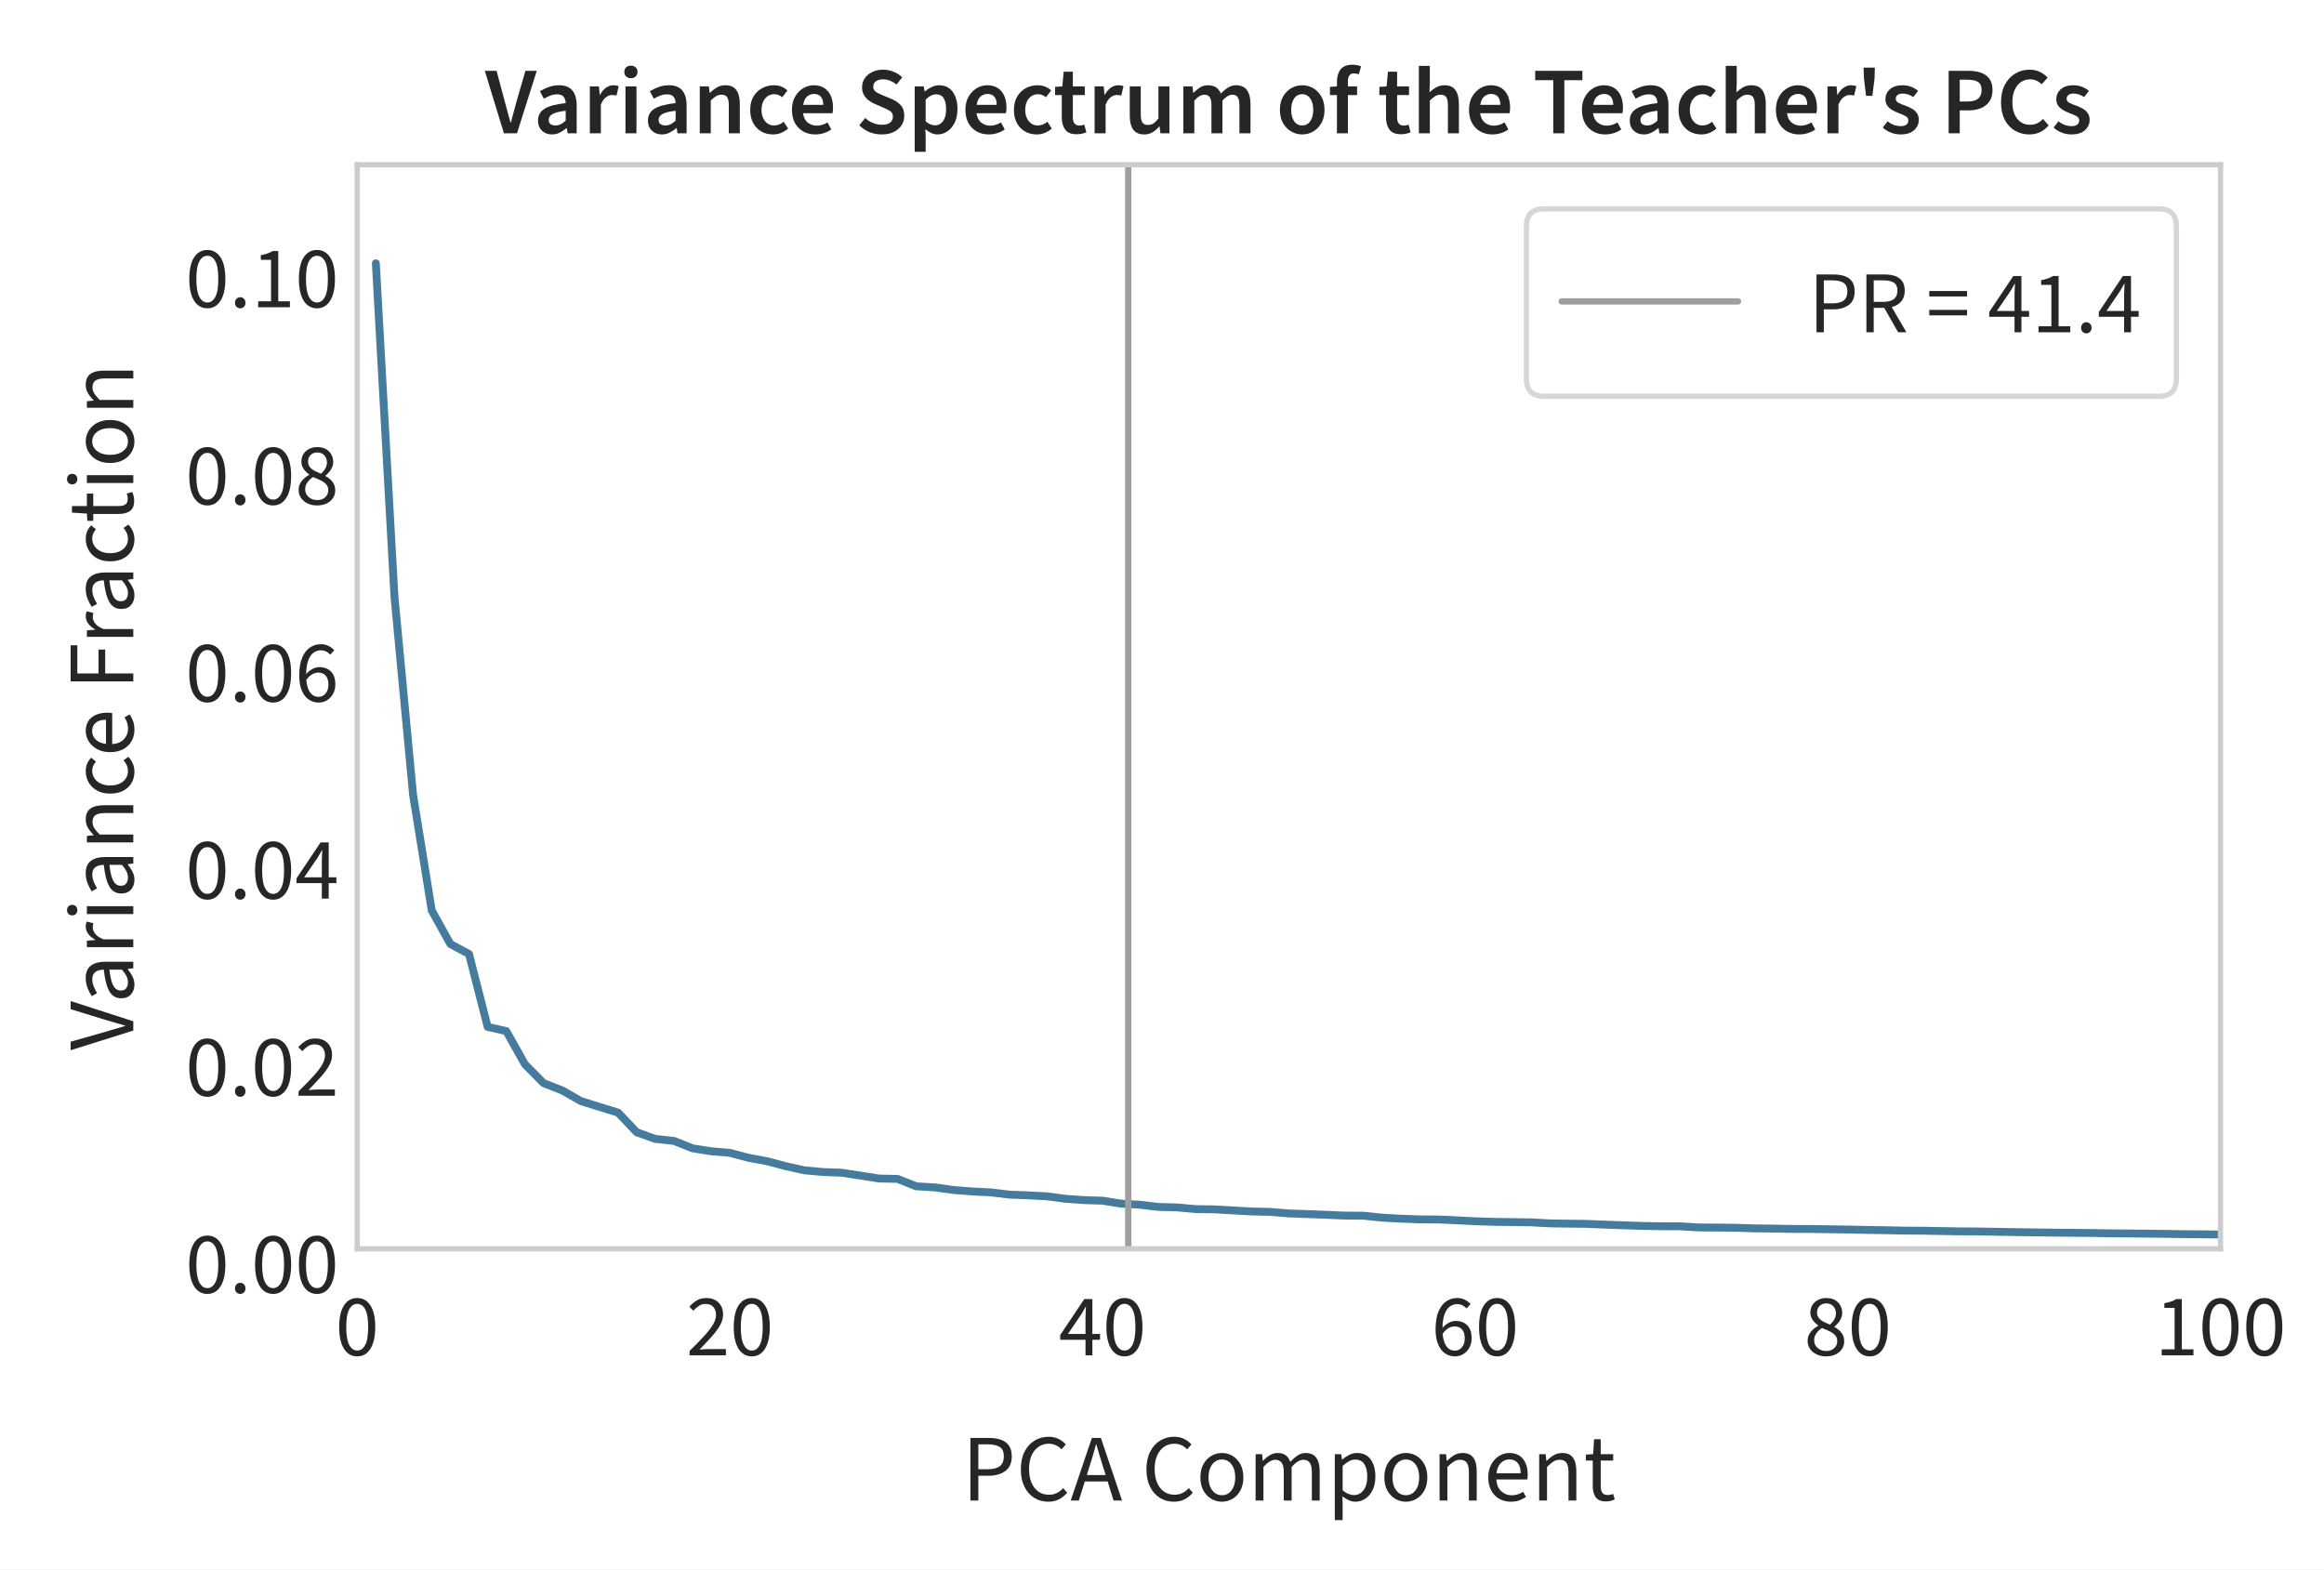
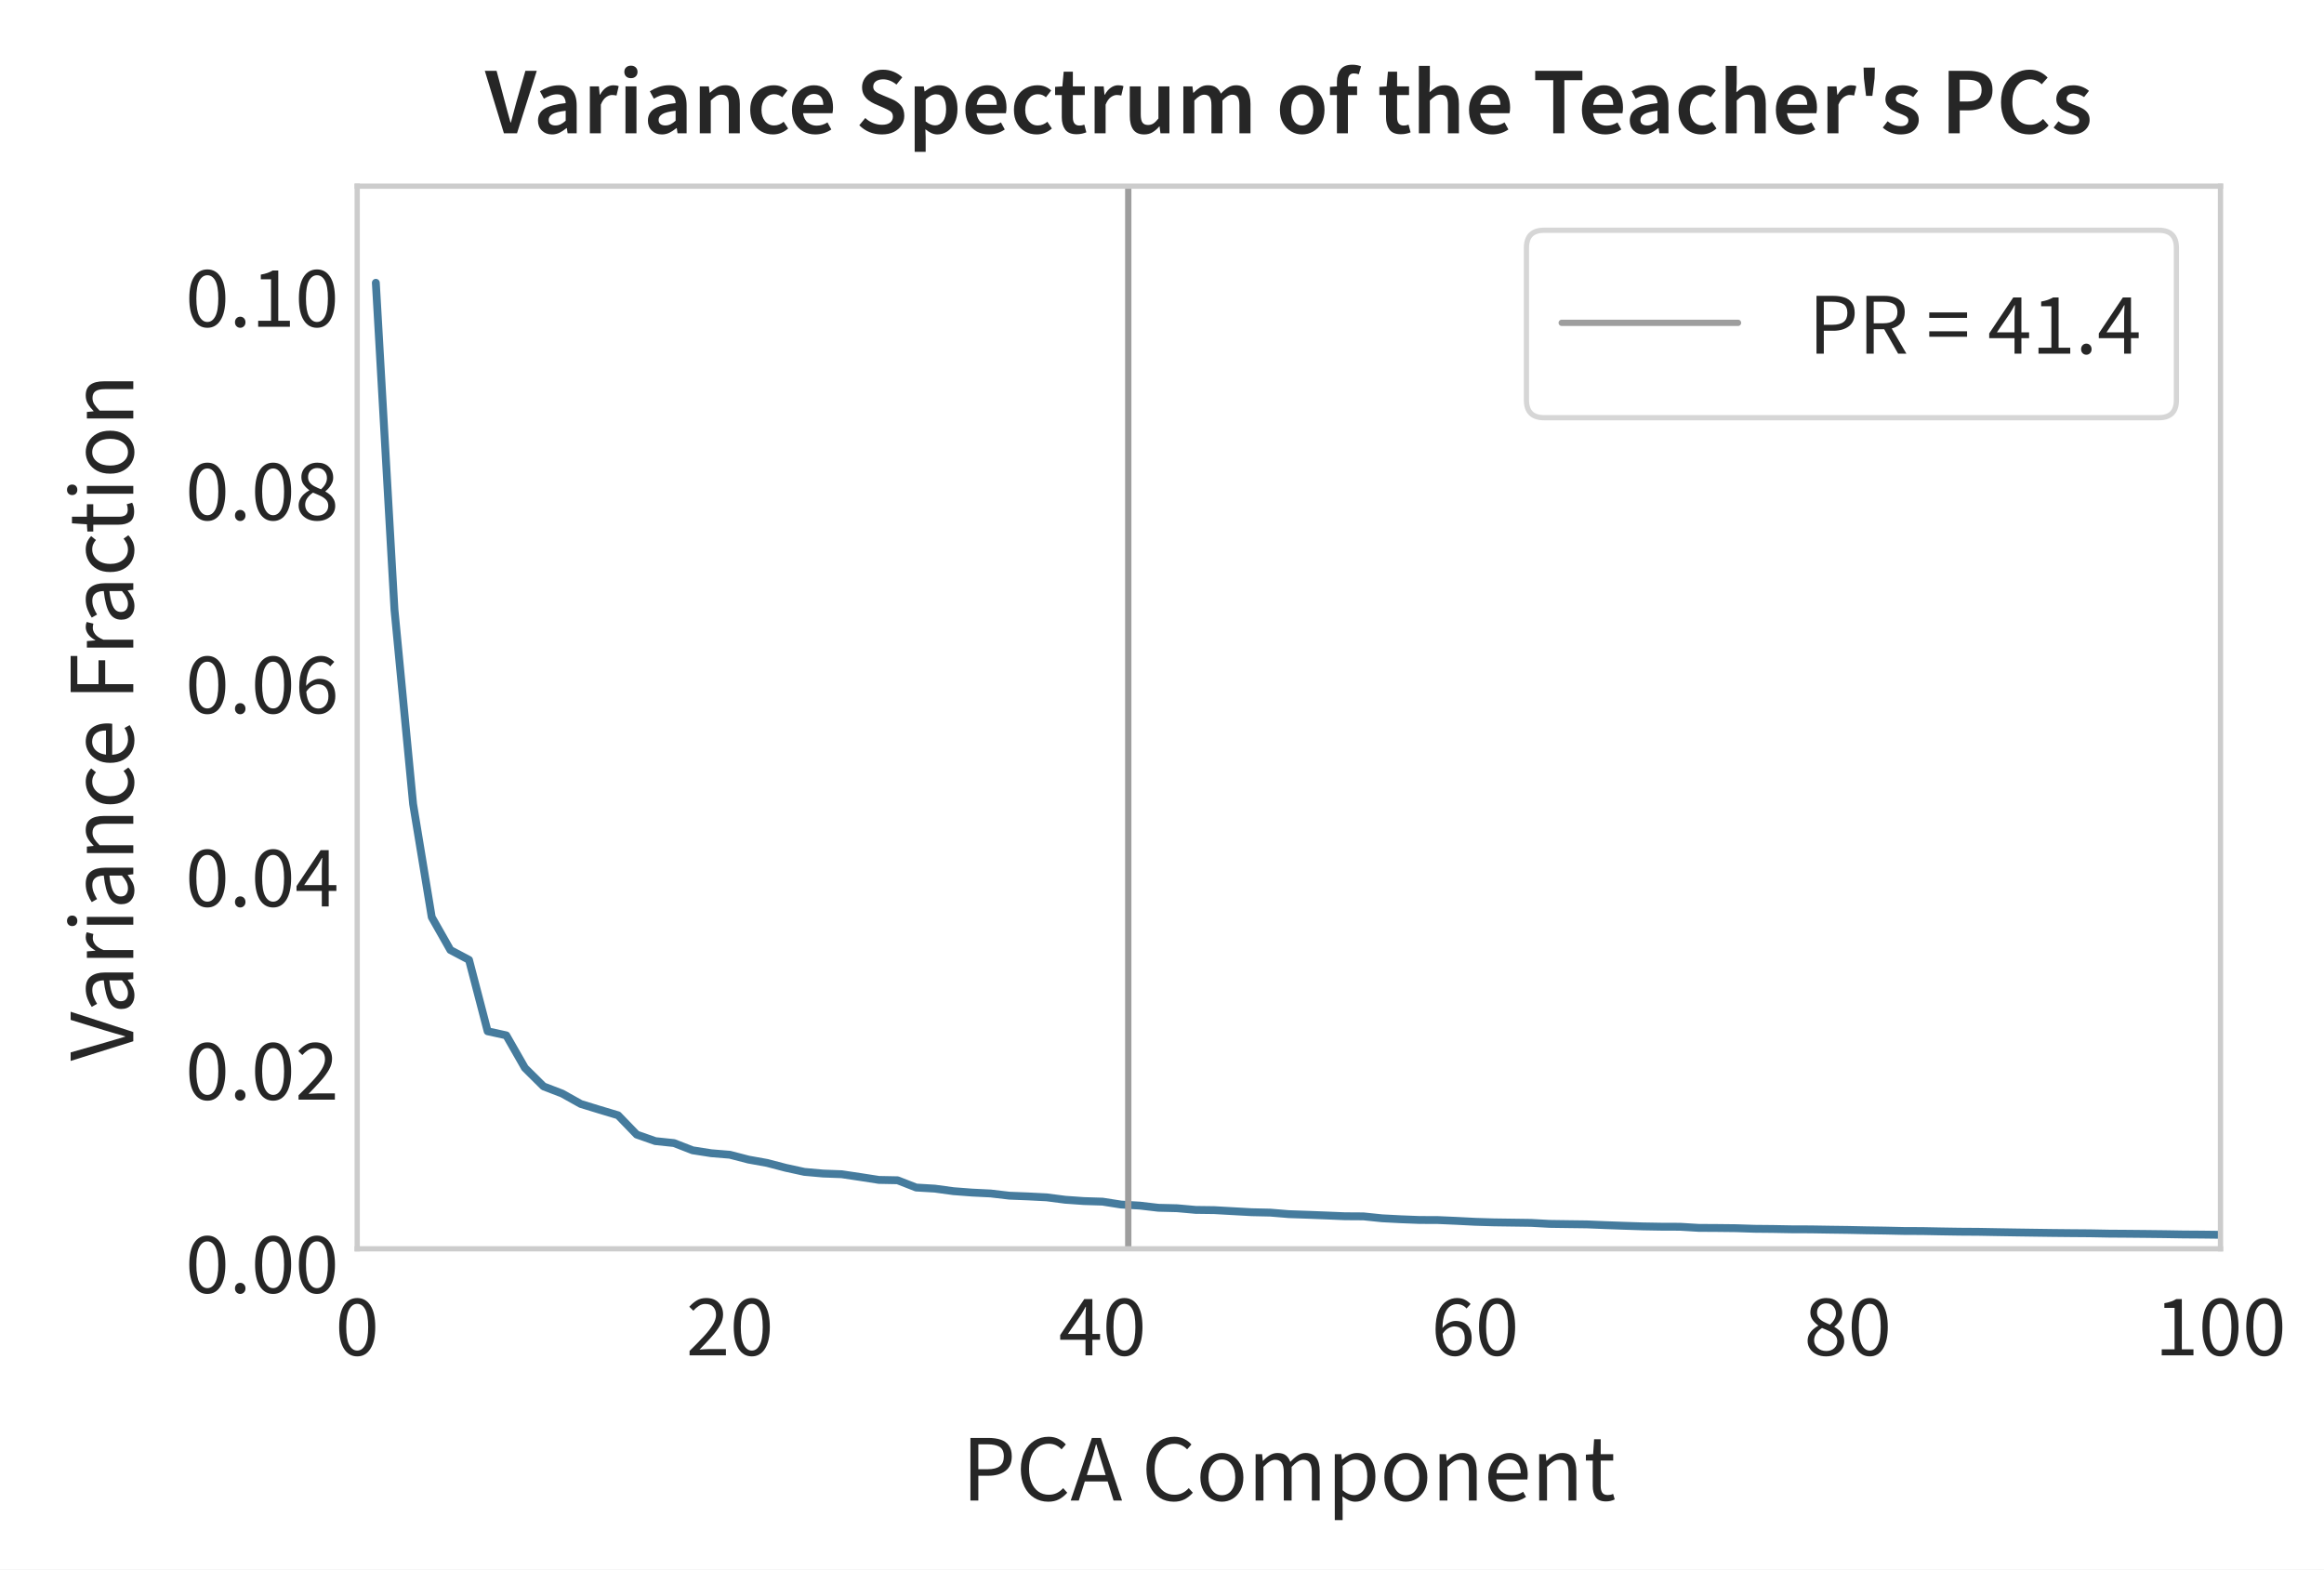
<svg xmlns="http://www.w3.org/2000/svg" xmlns:xlink="http://www.w3.org/1999/xlink" width="442.848pt" height="299.088pt" viewBox="0 0 442.848 299.088" version="1.1">
  <defs>
    <style type="text/css">*{stroke-linejoin: round; stroke-linecap: butt}</style>
  </defs>
  <g id="figure_1">
    <g id="patch_1">
      <path d="M 0 299.088  L 442.848 299.088  L 442.848 0  L 0 0  z " style="fill: #ffffff" />
    </g>
    <g id="axes_1">
      <g id="patch_2">
-         <path d="M 68.068 237.978  L 423.123 237.978  L 423.123 31.4  L 68.068 31.4  z " style="fill: #ffffff" />
+         <path d="M 68.068 237.978  L 423.123 237.978  L 423.123 35.48  L 68.068 35.48  z " style="fill: #ffffff" />
      </g>
      <g id="matplotlib.axis_1">
        <g id="xtick_1">
          <g id="line2d_1" />
          <g id="text_1">
            <g style="fill: #262626" transform="translate(63.89276 258.278) scale(0.168 -0.168)">
              <defs>
                <path id="SourceSans3-Regular-535" d="M 1594 -77  Q 979 -77 630 476  Q 282 1030 282 2054  Q 282 3085 630 3622  Q 979 4160 1594 4160  Q 2202 4160 2550 3622  Q 2899 3085 2899 2054  Q 2899 1030 2550 476  Q 2202 -77 1594 -77  z M 1594 346  Q 1952 346 2169 752  Q 2387 1158 2387 2054  Q 2387 2950 2169 3344  Q 1952 3738 1594 3738  Q 1235 3738 1014 3344  Q 794 2950 794 2054  Q 794 1158 1014 752  Q 1235 346 1594 346  z " transform="scale(0.015625)" />
              </defs>
              <use xlink:href="#SourceSans3-Regular-535" />
            </g>
          </g>
        </g>
        <g id="xtick_2">
          <g id="line2d_2" />
          <g id="text_2">
            <g style="fill: #262626" transform="translate(130.7287 258.278) scale(0.168 -0.168)">
              <defs>
                <path id="SourceSans3-Regular-537" d="M 256 0  L 256 320  Q 870 922 1299 1386  Q 1728 1850 1952 2227  Q 2176 2605 2176 2931  Q 2176 3283 1984 3507  Q 1792 3731 1402 3731  Q 1146 3731 928 3587  Q 710 3443 531 3238  L 237 3526  Q 493 3814 784 3987  Q 1075 4160 1466 4160  Q 2035 4160 2361 3830  Q 2688 3501 2688 2963  Q 2688 2566 2467 2176  Q 2246 1786 1862 1357  Q 1478 928 979 416  Q 1146 429 1325 441  Q 1504 454 1664 454  L 2893 454  L 2893 0  L 256 0  z " transform="scale(0.015625)" />
              </defs>
              <use xlink:href="#SourceSans3-Regular-537" />
              <use xlink:href="#SourceSans3-Regular-535" transform="translate(49.70312 0)" />
            </g>
          </g>
        </g>
        <g id="xtick_3">
          <g id="line2d_3" />
          <g id="text_3">
            <g style="fill: #262626" transform="translate(201.7396 258.278) scale(0.168 -0.168)">
              <defs>
                <path id="SourceSans3-Regular-539" d="M 666 1549  L 1946 1549  L 1946 2733  Q 1946 2899 1958 3129  Q 1971 3360 1978 3520  L 1952 3520  Q 1875 3373 1792 3232  Q 1709 3091 1619 2944  L 666 1549  z M 1946 0  L 1946 1126  L 109 1126  L 109 1472  L 1856 4083  L 2445 4083  L 2445 1549  L 3002 1549  L 3002 1126  L 2445 1126  L 2445 0  L 1946 0  z " transform="scale(0.015625)" />
              </defs>
              <use xlink:href="#SourceSans3-Regular-539" />
              <use xlink:href="#SourceSans3-Regular-535" transform="translate(49.70312 0)" />
            </g>
          </g>
        </g>
        <g id="xtick_4">
          <g id="line2d_4" />
          <g id="text_4">
            <g style="fill: #262626" transform="translate(272.7506 258.278) scale(0.168 -0.168)">
              <defs>
                <path id="SourceSans3-Regular-53b" d="M 1670 2099  Q 1472 2099 1241 1971  Q 1011 1843 819 1562  Q 870 966 1097 652  Q 1325 339 1715 339  Q 2016 339 2221 585  Q 2426 832 2426 1235  Q 2426 1632 2237 1865  Q 2048 2099 1670 2099  z M 1715 -77  Q 1318 -77 998 140  Q 678 358 492 796  Q 307 1235 307 1888  Q 307 2707 528 3206  Q 749 3706 1104 3933  Q 1459 4160 1862 4160  Q 2195 4160 2435 4035  Q 2675 3910 2848 3725  L 2554 3398  Q 2432 3546 2253 3632  Q 2074 3718 1882 3718  Q 1594 3718 1357 3555  Q 1120 3392 969 3011  Q 819 2630 806 1984  Q 998 2221 1254 2358  Q 1510 2496 1760 2496  Q 2291 2496 2608 2179  Q 2925 1862 2925 1235  Q 2925 845 2758 550  Q 2592 256 2320 89  Q 2048 -77 1715 -77  z " transform="scale(0.015625)" />
              </defs>
              <use xlink:href="#SourceSans3-Regular-53b" />
              <use xlink:href="#SourceSans3-Regular-535" transform="translate(49.70312 0)" />
            </g>
          </g>
        </g>
        <g id="xtick_5">
          <g id="line2d_5" />
          <g id="text_5">
            <g style="fill: #262626" transform="translate(343.7615 258.278) scale(0.168 -0.168)">
              <defs>
                <path id="SourceSans3-Regular-53d" d="M 1600 -77  Q 1216 -77 915 67  Q 614 211 438 467  Q 262 723 262 1043  Q 262 1312 374 1520  Q 486 1728 662 1885  Q 838 2042 1030 2144  L 1030 2170  Q 806 2330 633 2560  Q 461 2790 461 3110  Q 461 3424 614 3661  Q 768 3898 1030 4029  Q 1293 4160 1619 4160  Q 2150 4160 2460 3853  Q 2771 3546 2771 3072  Q 2771 2861 2681 2672  Q 2592 2483 2464 2332  Q 2336 2182 2208 2086  L 2208 2061  Q 2394 1958 2554 1817  Q 2714 1677 2816 1481  Q 2918 1286 2918 1011  Q 2918 710 2755 460  Q 2592 211 2294 67  Q 1997 -77 1600 -77  z M 1888 2227  Q 2093 2413 2205 2617  Q 2317 2822 2317 3046  Q 2317 3347 2131 3558  Q 1946 3770 1606 3770  Q 1325 3770 1136 3590  Q 947 3411 947 3110  Q 947 2867 1078 2707  Q 1210 2547 1427 2435  Q 1645 2323 1888 2227  z M 1613 314  Q 1971 314 2192 515  Q 2413 717 2413 1030  Q 2413 1293 2259 1459  Q 2106 1626 1853 1747  Q 1600 1869 1306 1984  Q 1062 1824 899 1600  Q 736 1376 736 1094  Q 736 755 989 534  Q 1242 314 1613 314  z " transform="scale(0.015625)" />
              </defs>
              <use xlink:href="#SourceSans3-Regular-53d" />
              <use xlink:href="#SourceSans3-Regular-535" transform="translate(49.70312 0)" />
            </g>
          </g>
        </g>
        <g id="xtick_6">
          <g id="line2d_6" />
          <g id="text_6">
            <g style="fill: #262626" transform="translate(410.5974 258.278) scale(0.168 -0.168)">
              <defs>
                <path id="SourceSans3-Regular-536" d="M 506 0  L 506 435  L 1440 435  L 1440 3443  L 698 3443  L 698 3782  Q 979 3834 1187 3907  Q 1395 3981 1562 4083  L 1965 4083  L 1965 435  L 2810 435  L 2810 0  L 506 0  z " transform="scale(0.015625)" />
              </defs>
              <use xlink:href="#SourceSans3-Regular-536" />
              <use xlink:href="#SourceSans3-Regular-535" transform="translate(49.70312 0)" />
              <use xlink:href="#SourceSans3-Regular-535" transform="translate(99.40625 0)" />
            </g>
          </g>
        </g>
        <g id="text_7">
          <g style="fill: #262626" transform="translate(183.2787 285.9548) scale(0.182 -0.182)">
            <defs>
              <path id="SourceSans3-Regular-11" d="M 576 0  L 576 4198  L 1773 4198  Q 2246 4198 2598 4083  Q 2950 3968 3148 3696  Q 3347 3424 3347 2963  Q 3347 2304 2918 1984  Q 2490 1664 1798 1664  L 1107 1664  L 1107 0  L 576 0  z M 1107 2099  L 1734 2099  Q 2285 2099 2550 2307  Q 2816 2515 2816 2963  Q 2816 3418 2537 3594  Q 2259 3770 1709 3770  L 1107 3770  L 1107 2099  z " transform="scale(0.015625)" />
              <path id="SourceSans3-Regular-4" d="M 2170 -77  Q 1645 -77 1229 182  Q 813 442 573 928  Q 333 1414 333 2099  Q 333 2778 576 3264  Q 819 3750 1241 4012  Q 1664 4275 2195 4275  Q 2573 4275 2870 4124  Q 3168 3974 3347 3757  L 3059 3430  Q 2893 3610 2678 3709  Q 2464 3808 2202 3808  Q 1811 3808 1513 3600  Q 1216 3392 1049 3014  Q 883 2637 883 2112  Q 883 1587 1046 1200  Q 1210 813 1507 601  Q 1805 390 2208 390  Q 2502 390 2736 502  Q 2970 614 3168 832  L 3443 525  Q 3187 237 2883 80  Q 2579 -77 2170 -77  z " transform="scale(0.015625)" />
              <path id="SourceSans3-Regular-2" d="M 1299 2349  L 1101 1709  L 2362 1709  L 2163 2349  Q 2048 2701 1945 3049  Q 1843 3398 1741 3763  L 1715 3763  Q 1619 3398 1516 3049  Q 1414 2701 1299 2349  z M 19 0  L 1440 4198  L 2042 4198  L 3462 0  L 2893 0  L 2496 1280  L 966 1280  L 563 0  L 19 0  z " transform="scale(0.015625)" />
              <path id="SourceSans3-Regular-1" transform="scale(0.015625)" />
              <path id="SourceSans3-Regular-2a" d="M 1734 -77  Q 1357 -77 1027 115  Q 698 307 496 672  Q 294 1037 294 1549  Q 294 2074 496 2438  Q 698 2803 1027 2995  Q 1357 3187 1734 3187  Q 2118 3187 2444 2995  Q 2771 2803 2972 2438  Q 3174 2074 3174 1549  Q 3174 1037 2972 672  Q 2771 307 2444 115  Q 2118 -77 1734 -77  z M 1734 358  Q 2138 358 2384 688  Q 2630 1018 2630 1549  Q 2630 2086 2384 2419  Q 2138 2752 1734 2752  Q 1338 2752 1088 2419  Q 838 2086 838 1549  Q 838 1018 1088 688  Q 1338 358 1734 358  z " transform="scale(0.015625)" />
              <path id="SourceSans3-Regular-28" d="M 525 0  L 525 3110  L 960 3110  L 1005 2662  L 1024 2662  Q 1229 2886 1472 3036  Q 1715 3187 1990 3187  Q 2349 3187 2550 3030  Q 2752 2874 2848 2592  Q 3091 2854 3340 3020  Q 3590 3187 3872 3187  Q 4352 3187 4585 2876  Q 4819 2566 4819 1971  L 4819 0  L 4294 0  L 4294 1901  Q 4294 2336 4153 2534  Q 4013 2733 3718 2733  Q 3373 2733 2938 2253  L 2938 0  L 2413 0  L 2413 1901  Q 2413 2336 2272 2534  Q 2131 2733 1830 2733  Q 1485 2733 1050 2253  L 1050 0  L 525 0  z " transform="scale(0.015625)" />
              <path id="SourceSans3-Regular-2b" d="M 525 -1312  L 525 3110  L 960 3110  L 1005 2752  L 1024 2752  Q 1235 2931 1488 3059  Q 1741 3187 2016 3187  Q 2618 3187 2931 2755  Q 3245 2323 3245 1600  Q 3245 1075 3056 697  Q 2867 320 2563 121  Q 2259 -77 1901 -77  Q 1683 -77 1468 19  Q 1254 115 1037 282  L 1050 -262  L 1050 -1312  L 525 -1312  z M 1811 365  Q 2195 365 2448 694  Q 2701 1024 2701 1600  Q 2701 2112 2512 2429  Q 2323 2746 1882 2746  Q 1683 2746 1481 2637  Q 1280 2528 1050 2323  L 1050 691  Q 1261 512 1459 438  Q 1658 365 1811 365  z " transform="scale(0.015625)" />
              <path id="SourceSans3-Regular-29" d="M 525 0  L 525 3110  L 960 3110  L 1005 2662  L 1024 2662  Q 1248 2886 1497 3036  Q 1747 3187 2067 3187  Q 2560 3187 2787 2876  Q 3014 2566 3014 1971  L 3014 0  L 2490 0  L 2490 1901  Q 2490 2336 2349 2534  Q 2208 2733 1901 2733  Q 1664 2733 1475 2611  Q 1286 2490 1050 2253  L 1050 0  L 525 0  z " transform="scale(0.015625)" />
              <path id="SourceSans3-Regular-20" d="M 1702 2758  Q 1510 2758 1328 2665  Q 1146 2573 1014 2368  Q 883 2163 838 1830  L 2458 1830  Q 2458 2285 2259 2521  Q 2061 2758 1702 2758  z M 1786 -77  Q 1370 -77 1027 115  Q 685 307 486 675  Q 288 1043 288 1555  Q 288 2061 489 2425  Q 691 2790 1014 2988  Q 1338 3187 1696 3187  Q 2298 3187 2614 2790  Q 2931 2394 2931 1728  Q 2931 1645 2924 1568  Q 2918 1491 2906 1414  L 826 1414  Q 864 890 1161 621  Q 1459 352 1850 352  Q 2074 352 2269 416  Q 2464 480 2624 589  L 2816 243  Q 2611 102 2358 12  Q 2106 -77 1786 -77  z " transform="scale(0.015625)" />
              <path id="SourceSans3-Regular-2f" d="M 1504 -58  Q 1005 -58 809 227  Q 614 512 614 979  L 614 2682  L 154 2682  L 154 3078  L 640 3110  L 704 4109  L 1146 4109  L 1146 3110  L 1984 3110  L 1984 2682  L 1146 2682  L 1146 966  Q 1146 685 1251 528  Q 1357 371 1626 371  Q 1709 371 1798 387  Q 1888 403 1978 448  L 2086 77  Q 1965 13 1814 -22  Q 1664 -58 1504 -58  z " transform="scale(0.015625)" />
            </defs>
            <use xlink:href="#SourceSans3-Regular-11" />
            <use xlink:href="#SourceSans3-Regular-4" transform="translate(56.59375 0)" />
            <use xlink:href="#SourceSans3-Regular-2" transform="translate(113.6875 0)" />
            <use xlink:href="#SourceSans3-Regular-1" transform="translate(168.0938 0)" />
            <use xlink:href="#SourceSans3-Regular-4" transform="translate(188.0938 0)" />
            <use xlink:href="#SourceSans3-Regular-2a" transform="translate(245.1875 0)" />
            <use xlink:href="#SourceSans3-Regular-28" transform="translate(299.3906 0)" />
            <use xlink:href="#SourceSans3-Regular-2b" transform="translate(382.2969 0)" />
            <use xlink:href="#SourceSans3-Regular-2a" transform="translate(437.7969 0)" />
            <use xlink:href="#SourceSans3-Regular-29" transform="translate(492 0)" />
            <use xlink:href="#SourceSans3-Regular-20" transform="translate(546.7031 0)" />
            <use xlink:href="#SourceSans3-Regular-29" transform="translate(596.2969 0)" />
            <use xlink:href="#SourceSans3-Regular-2f" transform="translate(651 0)" />
          </g>
        </g>
      </g>
      <g id="matplotlib.axis_2">
        <g id="ytick_1">
          <g id="line2d_7" />
          <g id="text_8">
            <g style="fill: #262626" transform="translate(35.3332 246.378) scale(0.168 -0.168)">
              <defs>
                <path id="SourceSans3-Regular-56b" d="M 800 -77  Q 640 -77 528 35  Q 416 147 416 320  Q 416 506 528 618  Q 640 730 800 730  Q 954 730 1066 618  Q 1178 506 1178 320  Q 1178 147 1066 35  Q 954 -77 800 -77  z " transform="scale(0.015625)" />
              </defs>
              <use xlink:href="#SourceSans3-Regular-535" />
              <use xlink:href="#SourceSans3-Regular-56b" transform="translate(49.70312 0)" />
              <use xlink:href="#SourceSans3-Regular-535" transform="translate(74.60938 0)" />
              <use xlink:href="#SourceSans3-Regular-535" transform="translate(124.3125 0)" />
            </g>
          </g>
        </g>
        <g id="ytick_2">
          <g id="line2d_8" />
          <g id="text_9">
-             <g style="fill: #262626" transform="translate(35.3332 208.8133) scale(0.168 -0.168)">
+             <g style="fill: #262626" transform="translate(35.3332 209.5552) scale(0.168 -0.168)">
              <use xlink:href="#SourceSans3-Regular-535" />
              <use xlink:href="#SourceSans3-Regular-56b" transform="translate(49.70312 0)" />
              <use xlink:href="#SourceSans3-Regular-535" transform="translate(74.60938 0)" />
              <use xlink:href="#SourceSans3-Regular-537" transform="translate(124.3125 0)" />
            </g>
          </g>
        </g>
        <g id="ytick_3">
          <g id="line2d_9" />
          <g id="text_10">
-             <g style="fill: #262626" transform="translate(35.3332 171.2487) scale(0.168 -0.168)">
+             <g style="fill: #262626" transform="translate(35.3332 172.7325) scale(0.168 -0.168)">
              <use xlink:href="#SourceSans3-Regular-535" />
              <use xlink:href="#SourceSans3-Regular-56b" transform="translate(49.70312 0)" />
              <use xlink:href="#SourceSans3-Regular-535" transform="translate(74.60938 0)" />
              <use xlink:href="#SourceSans3-Regular-539" transform="translate(124.3125 0)" />
            </g>
          </g>
        </g>
        <g id="ytick_4">
          <g id="line2d_10" />
          <g id="text_11">
-             <g style="fill: #262626" transform="translate(35.3332 133.684) scale(0.168 -0.168)">
+             <g style="fill: #262626" transform="translate(35.3332 135.9097) scale(0.168 -0.168)">
              <use xlink:href="#SourceSans3-Regular-535" />
              <use xlink:href="#SourceSans3-Regular-56b" transform="translate(49.70312 0)" />
              <use xlink:href="#SourceSans3-Regular-535" transform="translate(74.60938 0)" />
              <use xlink:href="#SourceSans3-Regular-53b" transform="translate(124.3125 0)" />
            </g>
          </g>
        </g>
        <g id="ytick_5">
          <g id="line2d_11" />
          <g id="text_12">
-             <g style="fill: #262626" transform="translate(35.3332 96.1193) scale(0.168 -0.168)">
+             <g style="fill: #262626" transform="translate(35.3332 99.08697) scale(0.168 -0.168)">
              <use xlink:href="#SourceSans3-Regular-535" />
              <use xlink:href="#SourceSans3-Regular-56b" transform="translate(49.70312 0)" />
              <use xlink:href="#SourceSans3-Regular-535" transform="translate(74.60938 0)" />
              <use xlink:href="#SourceSans3-Regular-53d" transform="translate(124.3125 0)" />
            </g>
          </g>
        </g>
        <g id="ytick_6">
          <g id="line2d_12" />
          <g id="text_13">
-             <g style="fill: #262626" transform="translate(35.3332 58.55463) scale(0.168 -0.168)">
+             <g style="fill: #262626" transform="translate(35.3332 62.26422) scale(0.168 -0.168)">
              <use xlink:href="#SourceSans3-Regular-535" />
              <use xlink:href="#SourceSans3-Regular-56b" transform="translate(49.70312 0)" />
              <use xlink:href="#SourceSans3-Regular-536" transform="translate(74.60938 0)" />
              <use xlink:href="#SourceSans3-Regular-535" transform="translate(124.3125 0)" />
            </g>
          </g>
        </g>
        <g id="text_14">
-           <g style="fill: #262626" transform="translate(25.4 200.1365) rotate(-90) scale(0.182 -0.182)">
+           <g style="fill: #262626" transform="translate(25.4 202.1765) rotate(-90) scale(0.182 -0.182)">
            <defs>
              <path id="SourceSans3-Regular-17" d="M 1318 0  L 0 4198  L 570 4198  L 1216 1933  Q 1325 1555 1421 1238  Q 1517 922 1626 544  L 1651 544  Q 1760 922 1849 1238  Q 1939 1555 2054 1933  L 2752 4198  L 3296 4198  L 1939 0  L 1318 0  z " transform="scale(0.015625)" />
              <path id="SourceSans3-Regular-1c" d="M 1242 -77  Q 851 -77 588 153  Q 326 384 326 806  Q 326 1331 787 1600  Q 1248 1869 2246 1978  Q 2246 2176 2188 2349  Q 2131 2522 1993 2634  Q 1856 2746 1600 2746  Q 1331 2746 1094 2643  Q 858 2541 672 2426  L 467 2784  Q 685 2931 1001 3059  Q 1318 3187 1690 3187  Q 2259 3187 2515 2838  Q 2771 2490 2771 1907  L 2771 0  L 2336 0  L 2291 371  L 2272 371  Q 2042 186 1789 54  Q 1536 -77 1242 -77  z M 1389 358  Q 1613 358 1817 460  Q 2022 563 2246 762  L 2246 1600  Q 1722 1542 1414 1440  Q 1107 1338 976 1190  Q 845 1043 845 838  Q 845 582 1005 470  Q 1165 358 1389 358  z " transform="scale(0.015625)" />
              <path id="SourceSans3-Regular-2d" d="M 525 0  L 525 3110  L 960 3110  L 1005 2547  L 1024 2547  Q 1178 2842 1408 3014  Q 1638 3187 1907 3187  Q 2093 3187 2240 3123  L 2125 2675  Q 2054 2694 1993 2704  Q 1933 2714 1837 2714  Q 1638 2714 1424 2554  Q 1210 2394 1050 1997  L 1050 0  L 525 0  z " transform="scale(0.015625)" />
              <path id="SourceSans3-Regular-24" d="M 525 0  L 525 3110  L 1050 3110  L 1050 0  L 525 0  z M 787 3750  Q 633 3750 534 3843  Q 435 3936 435 4096  Q 435 4250 534 4346  Q 633 4442 787 4442  Q 941 4442 1040 4346  Q 1139 4250 1139 4096  Q 1139 3936 1040 3843  Q 941 3750 787 3750  z " transform="scale(0.015625)" />
              <path id="SourceSans3-Regular-1e" d="M 1760 -77  Q 1344 -77 1011 115  Q 678 307 486 672  Q 294 1037 294 1549  Q 294 2074 502 2438  Q 710 2803 1052 2995  Q 1395 3187 1792 3187  Q 2099 3187 2320 3084  Q 2541 2982 2701 2822  L 2438 2502  Q 2317 2611 2166 2681  Q 2016 2752 1811 2752  Q 1536 2752 1315 2601  Q 1094 2451 966 2179  Q 838 1907 838 1549  Q 838 1018 1107 688  Q 1376 358 1805 358  Q 2016 358 2201 441  Q 2387 525 2528 653  L 2758 333  Q 2566 147 2313 35  Q 2061 -77 1760 -77  z " transform="scale(0.015625)" />
              <path id="SourceSans3-Regular-7" d="M 576 0  L 576 4198  L 2995 4198  L 2995 3750  L 1107 3750  L 1107 2330  L 2707 2330  L 2707 1882  L 1107 1882  L 1107 0  L 576 0  z " transform="scale(0.015625)" />
            </defs>
            <use xlink:href="#SourceSans3-Regular-17" />
            <use xlink:href="#SourceSans3-Regular-1c" transform="translate(49.29688 0)" />
            <use xlink:href="#SourceSans3-Regular-2d" transform="translate(99.70312 0)" />
            <use xlink:href="#SourceSans3-Regular-24" transform="translate(134.4062 0)" />
            <use xlink:href="#SourceSans3-Regular-1c" transform="translate(159 0)" />
            <use xlink:href="#SourceSans3-Regular-29" transform="translate(209.4062 0)" />
            <use xlink:href="#SourceSans3-Regular-1e" transform="translate(264.1094 0)" />
            <use xlink:href="#SourceSans3-Regular-20" transform="translate(307.6094 0)" />
            <use xlink:href="#SourceSans3-Regular-1" transform="translate(357.2031 0)" />
            <use xlink:href="#SourceSans3-Regular-7" transform="translate(377.2031 0)" />
            <use xlink:href="#SourceSans3-Regular-2d" transform="translate(424.6094 0)" />
            <use xlink:href="#SourceSans3-Regular-1c" transform="translate(456.9062 0)" />
            <use xlink:href="#SourceSans3-Regular-1e" transform="translate(507.3125 0)" />
            <use xlink:href="#SourceSans3-Regular-2f" transform="translate(551.9062 0)" />
            <use xlink:href="#SourceSans3-Regular-24" transform="translate(585.7031 0)" />
            <use xlink:href="#SourceSans3-Regular-2a" transform="translate(610.2969 0)" />
            <use xlink:href="#SourceSans3-Regular-29" transform="translate(664.5 0)" />
          </g>
        </g>
      </g>
      <g id="line2d_13">
-         <path d="M 71.618 50.18  L 75.169 113.741  L 78.719 151.519  L 82.27 173.506  L 85.821 179.894  L 89.371 181.808  L 92.922 195.689  L 96.472 196.485  L 100.023 202.813  L 103.573 206.405  L 107.124 207.797  L 110.674 209.823  L 114.225 210.935  L 117.775 212.022  L 121.326 215.771  L 124.877 217.041  L 128.427 217.422  L 131.978 218.829  L 135.528 219.396  L 139.079 219.695  L 142.629 220.634  L 146.18 221.288  L 149.73 222.235  L 153.281 223.023  L 156.832 223.347  L 160.382 223.48  L 163.933 224.023  L 167.483 224.586  L 171.034 224.656  L 174.584 226.067  L 178.135 226.28  L 181.685 226.772  L 185.236 227.048  L 188.786 227.225  L 192.337 227.651  L 195.888 227.792  L 199.438 227.974  L 202.989 228.442  L 206.539 228.698  L 210.09 228.811  L 213.64 229.377  L 217.191 229.58  L 220.741 230.002  L 224.292 230.091  L 227.842 230.416  L 231.393 230.461  L 234.944 230.665  L 238.494 230.865  L 242.045 230.945  L 245.595 231.238  L 249.146 231.361  L 252.696 231.499  L 256.247 231.649  L 259.797 231.672  L 263.348 232.045  L 266.899 232.233  L 270.449 232.373  L 274 232.39  L 277.55 232.547  L 281.101 232.73  L 284.651 232.839  L 288.202 232.889  L 291.752 232.939  L 295.303 233.134  L 298.853 233.185  L 302.404 233.23  L 305.955 233.378  L 309.505 233.504  L 313.056 233.621  L 316.606 233.683  L 320.157 233.694  L 323.707 233.91  L 327.258 233.932  L 330.808 233.971  L 334.359 234.088  L 337.909 234.122  L 341.46 234.189  L 345.011 234.2  L 348.561 234.257  L 352.112 234.305  L 355.662 234.381  L 359.213 234.434  L 362.763 234.513  L 366.314 234.528  L 369.864 234.597  L 373.415 234.654  L 376.966 234.675  L 380.516 234.74  L 384.067 234.799  L 387.617 234.85  L 391.168 234.899  L 394.718 234.934  L 398.269 234.962  L 401.819 235.03  L 405.37 235.055  L 408.92 235.089  L 412.471 235.131  L 416.022 235.189  L 419.572 235.215  L 423.123 235.259  " clip-path="url(#pce20419123)" style="fill: none; stroke: #457b9d; stroke-width: 1.5; stroke-linecap: round" />
+         <path d="M 71.618 53.889  L 75.169 116.194  L 78.719 153.226  L 82.27 174.779  L 85.821 181.041  L 89.371 182.917  L 92.922 196.525  L 96.472 197.304  L 100.023 203.508  L 103.573 207.028  L 107.124 208.394  L 110.674 210.379  L 114.225 211.469  L 117.775 212.534  L 121.326 216.209  L 124.877 217.455  L 128.427 217.828  L 131.978 219.207  L 135.528 219.763  L 139.079 220.056  L 142.629 220.977  L 146.18 221.617  L 149.73 222.546  L 153.281 223.319  L 156.832 223.636  L 160.382 223.766  L 163.933 224.298  L 167.483 224.85  L 171.034 224.919  L 174.584 226.302  L 178.135 226.511  L 181.685 226.994  L 185.236 227.264  L 188.786 227.437  L 192.337 227.855  L 195.888 227.993  L 199.438 228.171  L 202.989 228.631  L 206.539 228.881  L 210.09 228.992  L 213.64 229.547  L 217.191 229.746  L 220.741 230.16  L 224.292 230.247  L 227.842 230.565  L 231.393 230.61  L 234.944 230.809  L 238.494 231.006  L 242.045 231.083  L 245.595 231.372  L 249.146 231.492  L 252.696 231.627  L 256.247 231.774  L 259.797 231.797  L 263.348 232.163  L 266.899 232.347  L 270.449 232.484  L 274 232.5  L 277.55 232.654  L 281.101 232.834  L 284.651 232.94  L 288.202 232.99  L 291.752 233.039  L 295.303 233.23  L 298.853 233.28  L 302.404 233.324  L 305.955 233.469  L 309.505 233.593  L 313.056 233.707  L 316.606 233.768  L 320.157 233.779  L 323.707 233.991  L 327.258 234.012  L 330.808 234.05  L 334.359 234.165  L 337.909 234.199  L 341.46 234.264  L 345.011 234.274  L 348.561 234.331  L 352.112 234.378  L 355.662 234.452  L 359.213 234.504  L 362.763 234.581  L 366.314 234.596  L 369.864 234.664  L 373.415 234.719  L 376.966 234.741  L 380.516 234.804  L 384.067 234.862  L 387.617 234.912  L 391.168 234.96  L 394.718 234.995  L 398.269 235.022  L 401.819 235.088  L 405.37 235.112  L 408.92 235.146  L 412.471 235.187  L 416.022 235.245  L 419.572 235.269  L 423.123 235.313  " clip-path="url(#p39d9dc30ab)" style="fill: none; stroke: #457b9d; stroke-width: 1.5; stroke-linecap: round" />
      </g>
      <g id="line2d_14">
-         <path d="M 214.992 237.978  L 214.992 31.4  " clip-path="url(#pce20419123)" style="fill: none; stroke: #9e9e9e; stroke-width: 1.2; stroke-linecap: round" />
+         <path d="M 214.992 237.978  L 214.992 35.48  " clip-path="url(#p39d9dc30ab)" style="fill: none; stroke: #9e9e9e; stroke-width: 1.2; stroke-linecap: round" />
      </g>
      <g id="patch_3">
-         <path d="M 68.068 237.978  L 68.068 31.4  " style="fill: none; stroke: #cccccc; stroke-linejoin: miter; stroke-linecap: square" />
+         <path d="M 68.068 237.978  L 68.068 35.48  " style="fill: none; stroke: #cccccc; stroke-linejoin: miter; stroke-linecap: square" />
      </g>
      <g id="patch_4">
-         <path d="M 423.123 237.978  L 423.123 31.4  " style="fill: none; stroke: #cccccc; stroke-linejoin: miter; stroke-linecap: square" />
+         <path d="M 423.123 237.978  L 423.123 35.48  " style="fill: none; stroke: #cccccc; stroke-linejoin: miter; stroke-linecap: square" />
      </g>
      <g id="patch_5">
        <path d="M 68.068 237.978  L 423.123 237.978  " style="fill: none; stroke: #cccccc; stroke-linejoin: miter; stroke-linecap: square" />
      </g>
      <g id="patch_6">
-         <path d="M 68.068 31.4  L 423.123 31.4  " style="fill: none; stroke: #cccccc; stroke-linejoin: miter; stroke-linecap: square" />
+         <path d="M 68.068 35.48  L 423.123 35.48  " style="fill: none; stroke: #cccccc; stroke-linejoin: miter; stroke-linecap: square" />
      </g>
      <g id="text_15">
        <g style="fill: #262626" transform="translate(92.45644 25.4) scale(0.182 -0.182)">
          <defs>
            <path id="SourceSans3-Semibold-17" d="M 1254 0  L -26 4186  L 762 4186  L 1325 2080  Q 1421 1722 1507 1402  Q 1594 1082 1696 723  L 1722 723  Q 1824 1082 1904 1402  Q 1984 1722 2086 2080  L 2694 4186  L 3456 4186  L 2131 0  L 1254 0  z " transform="scale(0.015625)" />
            <path id="SourceSans3-Semibold-1c" d="M 1229 -77  Q 819 -77 556 179  Q 294 435 294 845  Q 294 1376 739 1648  Q 1184 1920 2150 2022  Q 2144 2266 2019 2438  Q 1894 2611 1574 2611  Q 1344 2611 1123 2528  Q 902 2445 691 2317  L 422 2816  Q 685 2982 1014 3100  Q 1344 3219 1715 3219  Q 2304 3219 2595 2870  Q 2886 2522 2886 1856  L 2886 0  L 2278 0  L 2227 346  L 2202 346  Q 1984 166 1747 44  Q 1510 -77 1229 -77  z M 1459 525  Q 1651 525 1814 605  Q 1978 685 2150 845  L 2150 1510  Q 1510 1434 1260 1286  Q 1011 1139 1011 896  Q 1011 698 1139 611  Q 1267 525 1459 525  z " transform="scale(0.015625)" />
            <path id="SourceSans3-Semibold-2d" d="M 467 0  L 467 3142  L 1075 3142  L 1126 2586  L 1152 2586  Q 1318 2893 1552 3056  Q 1786 3219 2042 3219  Q 2266 3219 2400 3155  L 2253 2528  Q 2176 2547 2112 2556  Q 2048 2566 1946 2566  Q 1760 2566 1555 2422  Q 1350 2278 1203 1920  L 1203 0  L 467 0  z " transform="scale(0.015625)" />
            <path id="SourceSans3-Semibold-24" d="M 467 0  L 467 3142  L 1203 3142  L 1203 0  L 467 0  z M 832 3693  Q 634 3693 512 3808  Q 390 3923 390 4115  Q 390 4301 512 4416  Q 634 4531 832 4531  Q 1030 4531 1152 4416  Q 1274 4301 1274 4115  Q 1274 3923 1152 3808  Q 1030 3693 832 3693  z " transform="scale(0.015625)" />
            <path id="SourceSans3-Semibold-29" d="M 467 0  L 467 3142  L 1075 3142  L 1126 2720  L 1152 2720  Q 1363 2925 1612 3072  Q 1862 3219 2182 3219  Q 2688 3219 2918 2892  Q 3149 2566 3149 1971  L 3149 0  L 2413 0  L 2413 1875  Q 2413 2266 2297 2426  Q 2182 2586 1920 2586  Q 1715 2586 1558 2486  Q 1402 2387 1203 2195  L 1203 0  L 467 0  z " transform="scale(0.015625)" />
            <path id="SourceSans3-Semibold-1e" d="M 1792 -77  Q 1357 -77 1011 118  Q 666 314 464 682  Q 262 1050 262 1568  Q 262 2093 480 2461  Q 698 2829 1059 3024  Q 1421 3219 1837 3219  Q 2138 3219 2365 3123  Q 2592 3027 2758 2867  L 2406 2413  Q 2304 2502 2173 2560  Q 2042 2618 1875 2618  Q 1504 2618 1261 2330  Q 1018 2042 1018 1568  Q 1018 1101 1254 813  Q 1491 525 1862 525  Q 2048 525 2211 592  Q 2374 659 2502 774  L 2803 320  Q 2605 141 2345 32  Q 2086 -77 1792 -77  z " transform="scale(0.015625)" />
            <path id="SourceSans3-Semibold-20" d="M 1728 2637  Q 1498 2637 1290 2480  Q 1082 2323 1011 1907  L 2355 1907  Q 2355 2246 2201 2441  Q 2048 2637 1728 2637  z M 1818 -77  Q 1376 -77 1021 118  Q 666 314 461 682  Q 256 1050 256 1574  Q 256 2086 467 2454  Q 678 2822 1011 3020  Q 1344 3219 1715 3219  Q 2144 3219 2432 3027  Q 2720 2835 2864 2499  Q 3008 2163 3008 1728  Q 3008 1517 2970 1344  L 998 1344  Q 1062 915 1321 713  Q 1581 512 1907 512  Q 2298 512 2637 730  L 2893 256  Q 2675 102 2396 12  Q 2118 -77 1818 -77  z " transform="scale(0.015625)" />
            <path id="SourceSans3-Semibold-1" transform="scale(0.015625)" />
            <path id="SourceSans3-Semibold-14" d="M 1754 -77  Q 858 -77 243 538  L 646 1024  Q 870 806 1168 688  Q 1466 570 1766 570  Q 2125 570 2310 717  Q 2496 864 2496 1107  Q 2496 1370 2313 1485  Q 2131 1600 1850 1722  L 1274 1971  Q 1069 2061 873 2205  Q 678 2349 553 2566  Q 429 2784 429 3085  Q 429 3418 608 3683  Q 787 3949 1107 4105  Q 1427 4262 1837 4262  Q 2214 4262 2550 4121  Q 2886 3981 3123 3750  L 2733 3264  Q 2534 3430 2307 3523  Q 2080 3616 1837 3616  Q 1542 3616 1360 3485  Q 1178 3354 1178 3123  Q 1178 2963 1270 2857  Q 1363 2752 1516 2678  Q 1670 2605 1843 2534  L 2413 2298  Q 2790 2138 3024 1878  Q 3258 1619 3258 1165  Q 3258 826 3078 544  Q 2899 262 2563 92  Q 2227 -77 1754 -77  z " transform="scale(0.015625)" />
            <path id="SourceSans3-Semibold-2b" d="M 467 -1242  L 467 3142  L 1075 3142  L 1126 2810  L 1152 2810  Q 1350 2976 1596 3097  Q 1843 3219 2099 3219  Q 2688 3219 3011 2784  Q 3334 2349 3334 1619  Q 3334 1082 3142 701  Q 2950 320 2646 121  Q 2342 -77 1990 -77  Q 1786 -77 1581 16  Q 1376 109 1184 269  L 1203 -256  L 1203 -1242  L 467 -1242  z M 1837 531  Q 2150 531 2361 806  Q 2573 1082 2573 1613  Q 2573 2086 2413 2348  Q 2253 2611 1894 2611  Q 1562 2611 1203 2259  L 1203 794  Q 1376 653 1536 592  Q 1696 531 1837 531  z " transform="scale(0.015625)" />
            <path id="SourceSans3-Semibold-2f" d="M 1574 -64  Q 1030 -64 803 249  Q 576 563 576 1069  L 576 2560  L 128 2560  L 128 3110  L 614 3142  L 704 4128  L 1318 4128  L 1318 3142  L 2118 3142  L 2118 2560  L 1318 2560  L 1318 1069  Q 1318 518 1760 518  Q 1939 518 2086 582  L 2221 64  Q 2099 13 1932 -25  Q 1766 -64 1574 -64  z " transform="scale(0.015625)" />
            <path id="SourceSans3-Semibold-30" d="M 1402 -77  Q 896 -77 665 249  Q 435 576 435 1171  L 435 3142  L 1171 3142  L 1171 1267  Q 1171 877 1286 717  Q 1402 557 1658 557  Q 1862 557 2019 659  Q 2176 762 2355 992  L 2355 3142  L 3091 3142  L 3091 0  L 2490 0  L 2432 461  L 2413 461  Q 2208 218 1965 70  Q 1722 -77 1402 -77  z " transform="scale(0.015625)" />
            <path id="SourceSans3-Semibold-28" d="M 467 0  L 467 3142  L 1075 3142  L 1126 2714  L 1152 2714  Q 1350 2925 1584 3072  Q 1818 3219 2112 3219  Q 2458 3219 2666 3068  Q 2874 2918 2982 2656  Q 3206 2899 3452 3059  Q 3699 3219 3994 3219  Q 4493 3219 4729 2892  Q 4966 2566 4966 1971  L 4966 0  L 4224 0  L 4224 1875  Q 4224 2266 4105 2426  Q 3987 2586 3744 2586  Q 3450 2586 3085 2195  L 3085 0  L 2349 0  L 2349 1875  Q 2349 2266 2230 2426  Q 2112 2586 1862 2586  Q 1568 2586 1203 2195  L 1203 0  L 467 0  z " transform="scale(0.015625)" />
            <path id="SourceSans3-Semibold-2a" d="M 1754 -77  Q 1363 -77 1024 118  Q 685 314 473 682  Q 262 1050 262 1568  Q 262 2093 473 2461  Q 685 2829 1024 3024  Q 1363 3219 1754 3219  Q 2150 3219 2489 3024  Q 2829 2829 3040 2461  Q 3251 2093 3251 1568  Q 3251 1050 3040 682  Q 2829 314 2489 118  Q 2150 -77 1754 -77  z M 1754 525  Q 2099 525 2297 813  Q 2496 1101 2496 1568  Q 2496 2042 2297 2330  Q 2099 2618 1754 2618  Q 1408 2618 1213 2330  Q 1018 2042 1018 1568  Q 1018 1101 1213 813  Q 1408 525 1754 525  z " transform="scale(0.015625)" />
            <path id="SourceSans3-Semibold-21" d="M 595 0  L 595 2560  L 128 2560  L 128 3110  L 595 3142  L 595 3469  Q 595 3962 838 4278  Q 1082 4595 1638 4595  Q 1805 4595 1958 4563  Q 2112 4531 2214 4486  L 2061 3955  Q 1888 4013 1728 4013  Q 1331 4013 1331 3482  L 1331 3142  L 1946 3142  L 1946 2560  L 1331 2560  L 1331 0  L 595 0  z " transform="scale(0.015625)" />
            <path id="SourceSans3-Semibold-23" d="M 467 0  L 467 4518  L 1203 4518  L 1203 3354  L 1178 2746  Q 1376 2931 1619 3075  Q 1862 3219 2182 3219  Q 2688 3219 2918 2892  Q 3149 2566 3149 1971  L 3149 0  L 2413 0  L 2413 1875  Q 2413 2266 2297 2426  Q 2182 2586 1920 2586  Q 1715 2586 1558 2486  Q 1402 2387 1203 2195  L 1203 0  L 467 0  z " transform="scale(0.015625)" />
            <path id="SourceSans3-Semibold-15" d="M 1376 0  L 1376 3558  L 166 3558  L 166 4186  L 3328 4186  L 3328 3558  L 2118 3558  L 2118 0  L 1376 0  z " transform="scale(0.015625)" />
            <path id="SourceSans3-Semibold-574" d="M 666 2509  L 525 3680  L 499 4403  L 1254 4403  L 1235 3680  L 1088 2509  L 666 2509  z " transform="scale(0.015625)" />
            <path id="SourceSans3-Semibold-2e" d="M 1344 -77  Q 1018 -77 701 44  Q 384 166 154 384  L 480 806  Q 685 634 905 557  Q 1126 480 1370 480  Q 1626 480 1747 589  Q 1869 698 1869 858  Q 1869 1056 1670 1158  Q 1472 1261 1210 1357  Q 986 1440 784 1558  Q 582 1677 457 1853  Q 333 2029 333 2278  Q 333 2694 640 2956  Q 947 3219 1472 3219  Q 1792 3219 2061 3113  Q 2330 3008 2522 2842  L 2195 2426  Q 1862 2662 1491 2662  Q 1254 2662 1139 2563  Q 1024 2464 1024 2317  Q 1024 2144 1190 2051  Q 1357 1958 1651 1856  Q 1894 1773 2102 1654  Q 2310 1536 2438 1353  Q 2566 1171 2566 896  Q 2566 493 2252 208  Q 1939 -77 1344 -77  z " transform="scale(0.015625)" />
            <path id="SourceSans3-Semibold-11" d="M 531 0  L 531 4186  L 1850 4186  Q 2317 4186 2681 4064  Q 3046 3942 3257 3660  Q 3469 3379 3469 2893  Q 3469 2432 3257 2131  Q 3046 1830 2688 1683  Q 2330 1536 1875 1536  L 1274 1536  L 1274 0  L 531 0  z M 1274 2131  L 1818 2131  Q 2739 2131 2739 2893  Q 2739 3290 2499 3440  Q 2259 3590 1792 3590  L 1274 3590  L 1274 2131  z " transform="scale(0.015625)" />
            <path id="SourceSans3-Semibold-4" d="M 2214 -77  Q 1683 -77 1251 172  Q 819 422 566 905  Q 314 1389 314 2080  Q 314 2765 573 3254  Q 832 3744 1267 4003  Q 1702 4262 2227 4262  Q 2624 4262 2931 4108  Q 3238 3955 3437 3731  L 3040 3283  Q 2880 3443 2685 3529  Q 2490 3616 2246 3616  Q 1914 3616 1648 3430  Q 1382 3245 1228 2905  Q 1075 2566 1075 2099  Q 1075 1382 1398 976  Q 1722 570 2266 570  Q 2534 570 2748 675  Q 2963 781 3130 960  L 3507 525  Q 3251 230 2931 76  Q 2611 -77 2214 -77  z " transform="scale(0.015625)" />
          </defs>
          <use xlink:href="#SourceSans3-Semibold-17" />
          <use xlink:href="#SourceSans3-Semibold-1c" transform="translate(50.6875 0)" />
          <use xlink:href="#SourceSans3-Semibold-2d" transform="translate(102.2812 0)" />
          <use xlink:href="#SourceSans3-Semibold-24" transform="translate(139.5781 0)" />
          <use xlink:href="#SourceSans3-Semibold-1c" transform="translate(165.7812 0)" />
          <use xlink:href="#SourceSans3-Semibold-29" transform="translate(217.375 0)" />
          <use xlink:href="#SourceSans3-Semibold-1e" transform="translate(273.375 0)" />
          <use xlink:href="#SourceSans3-Semibold-20" transform="translate(317.1719 0)" />
          <use xlink:href="#SourceSans3-Semibold-1" transform="translate(367.875 0)" />
          <use xlink:href="#SourceSans3-Semibold-14" transform="translate(387.875 0)" />
          <use xlink:href="#SourceSans3-Semibold-2b" transform="translate(442.375 0)" />
          <use xlink:href="#SourceSans3-Semibold-20" transform="translate(498.7812 0)" />
          <use xlink:href="#SourceSans3-Semibold-1e" transform="translate(549.4844 0)" />
          <use xlink:href="#SourceSans3-Semibold-2f" transform="translate(594.6875 0)" />
          <use xlink:href="#SourceSans3-Semibold-2d" transform="translate(630.7812 0)" />
          <use xlink:href="#SourceSans3-Semibold-30" transform="translate(668.0781 0)" />
          <use xlink:href="#SourceSans3-Semibold-28" transform="translate(723.6719 0)" />
          <use xlink:href="#SourceSans3-Semibold-1" transform="translate(807.9688 0)" />
          <use xlink:href="#SourceSans3-Semibold-2a" transform="translate(827.9688 0)" />
          <use xlink:href="#SourceSans3-Semibold-21" transform="translate(882.4688 0)" />
          <use xlink:href="#SourceSans3-Semibold-1" transform="translate(914.1719 0)" />
          <use xlink:href="#SourceSans3-Semibold-2f" transform="translate(934.1719 0)" />
          <use xlink:href="#SourceSans3-Semibold-23" transform="translate(970.2656 0)" />
          <use xlink:href="#SourceSans3-Semibold-20" transform="translate(1026.062 0)" />
          <use xlink:href="#SourceSans3-Semibold-1" transform="translate(1076.766 0)" />
          <use xlink:href="#SourceSans3-Semibold-15" transform="translate(1096.766 0)" />
          <use xlink:href="#SourceSans3-Semibold-20" transform="translate(1144.266 0)" />
          <use xlink:href="#SourceSans3-Semibold-1c" transform="translate(1193.766 0)" />
          <use xlink:href="#SourceSans3-Semibold-1e" transform="translate(1245.359 0)" />
          <use xlink:href="#SourceSans3-Semibold-23" transform="translate(1291.562 0)" />
          <use xlink:href="#SourceSans3-Semibold-20" transform="translate(1347.359 0)" />
          <use xlink:href="#SourceSans3-Semibold-2d" transform="translate(1398.062 0)" />
          <use xlink:href="#SourceSans3-Semibold-574" transform="translate(1435.359 0)" />
          <use xlink:href="#SourceSans3-Semibold-2e" transform="translate(1460.859 0)" />
          <use xlink:href="#SourceSans3-Semibold-1" transform="translate(1503.953 0)" />
          <use xlink:href="#SourceSans3-Semibold-11" transform="translate(1523.953 0)" />
          <use xlink:href="#SourceSans3-Semibold-4" transform="translate(1582.156 0)" />
          <use xlink:href="#SourceSans3-Semibold-2e" transform="translate(1639.75 0)" />
        </g>
      </g>
      <g id="legend_1">
        <g id="patch_7">
-           <path d="M 294.23 75.517  L 411.363 75.517  Q 414.723 75.517 414.723 72.157  L 414.723 43.16  Q 414.723 39.8 411.363 39.8  L 294.23 39.8  Q 290.87 39.8 290.87 43.16  L 290.87 72.157  Q 290.87 75.517 294.23 75.517  z " style="fill: #ffffff; opacity: 0.8; stroke: #cccccc; stroke-linejoin: miter" />
+           <path d="M 294.23 79.597  L 411.363 79.597  Q 414.723 79.597 414.723 76.237  L 414.723 47.24  Q 414.723 43.88 411.363 43.88  L 294.23 43.88  Q 290.87 43.88 290.87 47.24  L 290.87 76.237  Q 290.87 79.597 294.23 79.597  z " style="fill: #ffffff; opacity: 0.8; stroke: #cccccc; stroke-linejoin: miter" />
        </g>
        <g id="line2d_15">
-           <path d="M 297.59 57.44  L 314.39 57.44  L 331.19 57.44  " style="fill: none; stroke: #9e9e9e; stroke-width: 1.2; stroke-linecap: round" />
+           <path d="M 297.59 61.52  L 314.39 61.52  L 331.19 61.52  " style="fill: none; stroke: #9e9e9e; stroke-width: 1.2; stroke-linecap: round" />
        </g>
        <g id="text_16">
-           <g style="fill: #262626" transform="translate(344.6299 63.32) scale(0.168 -0.168)">
+           <g style="fill: #262626" transform="translate(344.6299 67.4) scale(0.168 -0.168)">
            <defs>
              <path id="SourceSans3-Regular-13" d="M 576 0  L 576 4198  L 1888 4198  Q 2317 4198 2649 4086  Q 2982 3974 3171 3715  Q 3360 3456 3360 3021  Q 3360 2534 3104 2236  Q 2848 1939 2413 1830  L 3482 0  L 2880 0  L 1869 1773  L 1107 1773  L 1107 0  L 576 0  z M 1107 2208  L 1811 2208  Q 2304 2208 2566 2409  Q 2829 2611 2829 3021  Q 2829 3437 2566 3603  Q 2304 3770 1811 3770  L 1107 3770  L 1107 2208  z " transform="scale(0.015625)" />
              <path id="SourceSans3-Regular-877" d="M 218 2599  L 218 2995  L 2963 2995  L 2963 2599  L 218 2599  z M 218 1229  L 218 1625  L 2963 1625  L 2963 1229  L 218 1229  z " transform="scale(0.015625)" />
            </defs>
            <use xlink:href="#SourceSans3-Regular-11" />
            <use xlink:href="#SourceSans3-Regular-13" transform="translate(56.59375 0)" />
            <use xlink:href="#SourceSans3-Regular-1" transform="translate(113.5 0)" />
            <use xlink:href="#SourceSans3-Regular-877" transform="translate(133.5 0)" />
            <use xlink:href="#SourceSans3-Regular-1" transform="translate(183.2031 0)" />
            <use xlink:href="#SourceSans3-Regular-539" transform="translate(203.2031 0)" />
            <use xlink:href="#SourceSans3-Regular-536" transform="translate(252.9062 0)" />
            <use xlink:href="#SourceSans3-Regular-56b" transform="translate(302.6094 0)" />
            <use xlink:href="#SourceSans3-Regular-539" transform="translate(327.5156 0)" />
          </g>
        </g>
      </g>
    </g>
  </g>
  <defs>
-     <clipPath id="pce20419123">
-       <rect x="68.068" y="31.4" width="355.055" height="206.578" />
+     <clipPath id="p39d9dc30ab">
+       <rect x="68.068" y="35.48" width="355.055" height="202.498" />
    </clipPath>
  </defs>
</svg>
